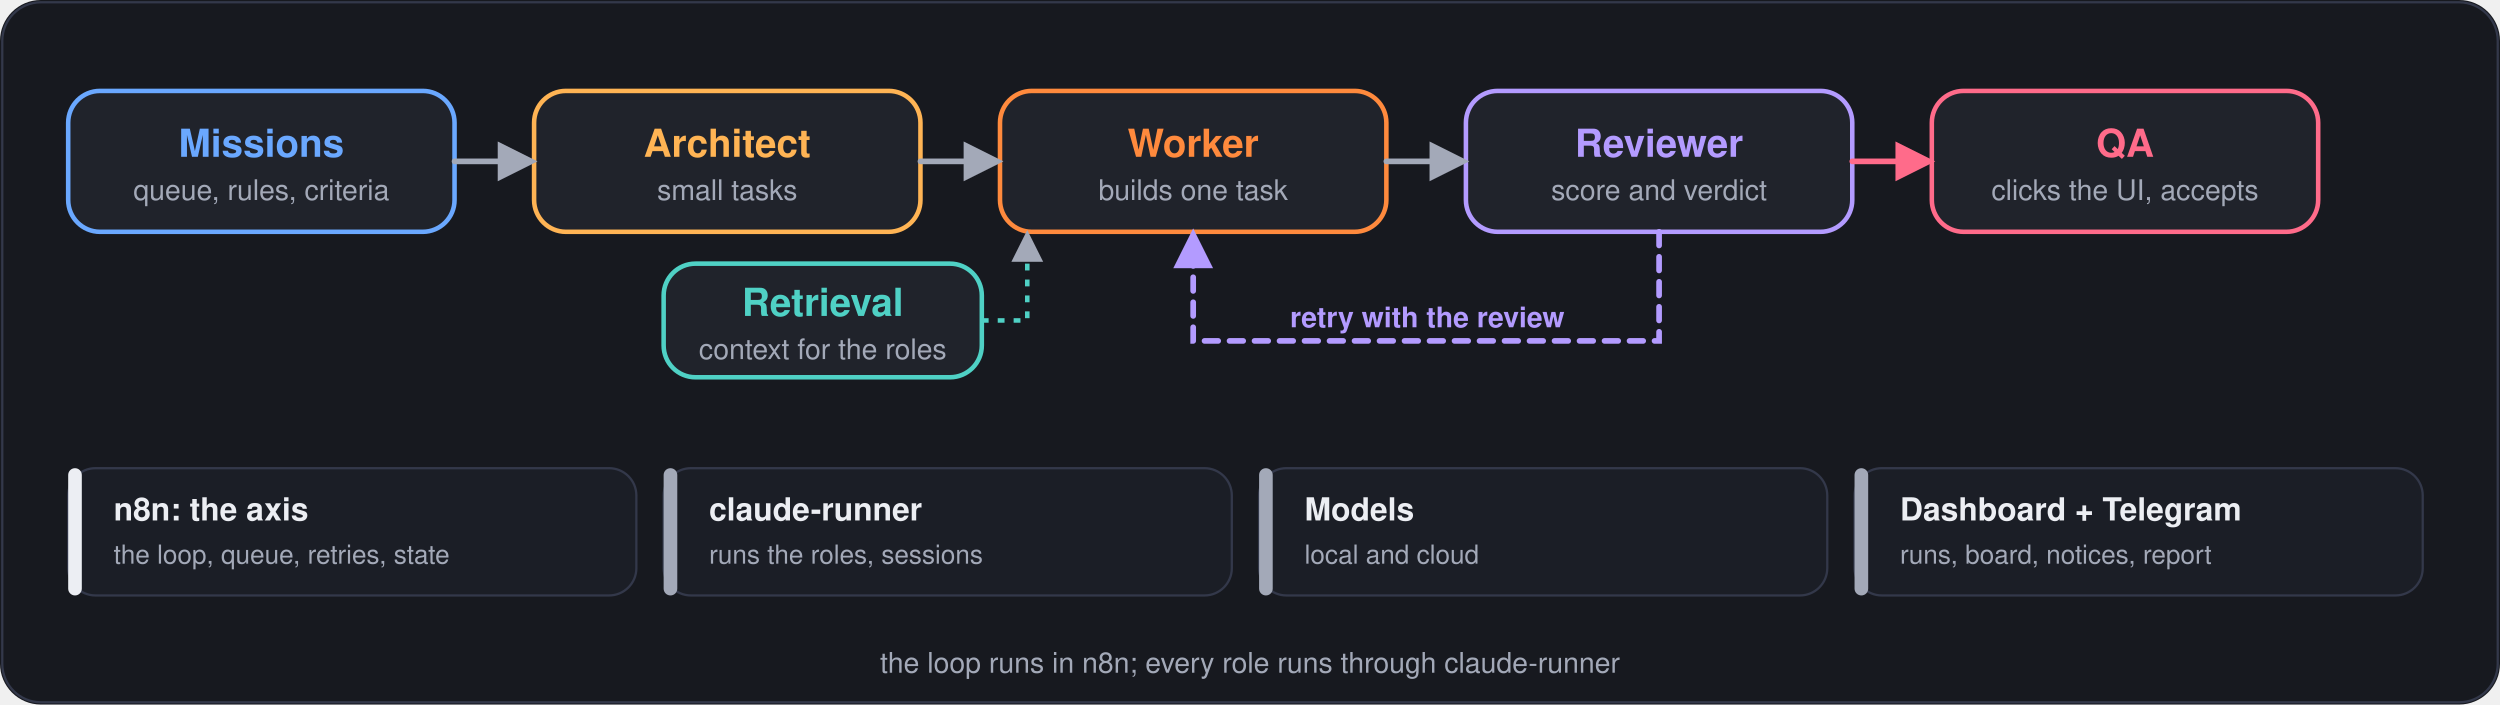
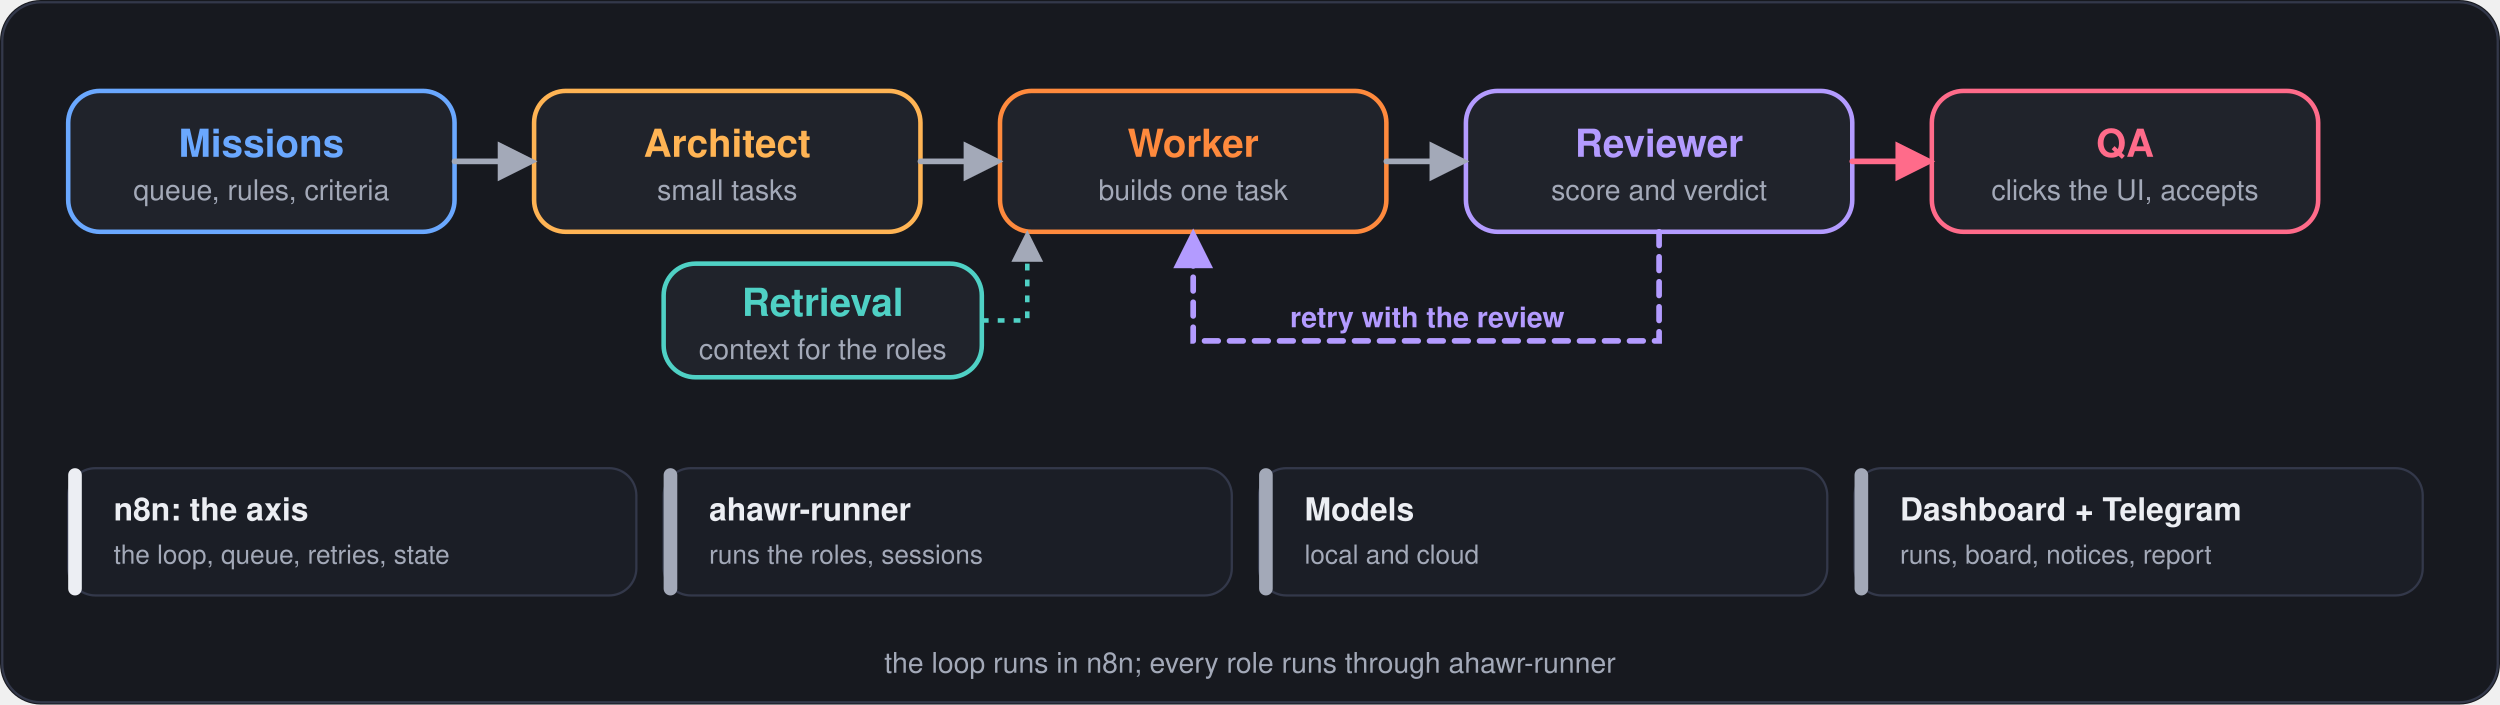
<svg xmlns="http://www.w3.org/2000/svg" viewBox="0 0 1100 310" role="img" aria-label="How a mission runs">
  <defs>
    <linearGradient id="bg" x1="0" y1="0" x2="1" y2="1">
      <stop offset="0" stop-color="#17191f" />
      <stop offset="1" stop-color="#2b2113" />
    </linearGradient>
    <linearGradient id="amber" x1="0" y1="0" x2="1" y2="0">
      <stop offset="0" stop-color="#ffc766" />
      <stop offset="1" stop-color="#ff8a3d" />
    </linearGradient>
    <pattern id="grid" width="40" height="40" patternUnits="userSpaceOnUse">
      <path d="M40 0H0V40" fill="none" stroke="#fff" stroke-opacity=".05" />
    </pattern>
    <marker id="a" viewBox="0 0 10 10" refX="8" refY="5" markerWidth="7" markerHeight="7" orient="auto-start-reverse">
      <path d="M0 0L10 5L0 10z" fill="#a3a9b8" />
    </marker>
    <marker id="b" viewBox="0 0 10 10" refX="8" refY="5" markerWidth="7" markerHeight="7" orient="auto-start-reverse">
      <path d="M0 0L10 5L0 10z" fill="#b39bff" />
    </marker>
    <marker id="g" viewBox="0 0 10 10" refX="8" refY="5" markerWidth="7" markerHeight="7" orient="auto-start-reverse">
      <path d="M0 0L10 5L0 10z" fill="#ff6b8a" />
    </marker>
  </defs>
  <rect width="1100" height="310" rx="18" fill="#17191f" />
  <rect x="1" y="1" width="1098" height="308" rx="17" fill="none" stroke="#33384a" />
  <g font-family="Segoe UI, Helvetica, Arial, sans-serif" text-anchor="middle">
    <rect x="30" y="40" width="170" height="62" rx="14" fill="#20232b" stroke="#6aa8ff" stroke-width="2" />
    <text x="115.0" y="69.0" fill="#6aa8ff" font-size="17" font-weight="700">Missions</text>
    <text x="115.0" y="88.0" fill="#a3a9b8" font-size="12.5" font-weight="400">queue, rules, criteria</text>
    <rect x="235" y="40" width="170" height="62" rx="14" fill="#20232b" stroke="#ffb454" stroke-width="2" />
    <text x="320.0" y="69.0" fill="#ffb454" font-size="17" font-weight="700">Architect</text>
    <text x="320.0" y="88.0" fill="#a3a9b8" font-size="12.5" font-weight="400">small tasks</text>
    <rect x="440" y="40" width="170" height="62" rx="14" fill="#20232b" stroke="#ff8a3d" stroke-width="2" />
    <text x="525.0" y="69.0" fill="#ff8a3d" font-size="17" font-weight="700">Worker</text>
    <text x="525.0" y="88.0" fill="#a3a9b8" font-size="12.5" font-weight="400">builds one task</text>
    <rect x="645" y="40" width="170" height="62" rx="14" fill="#20232b" stroke="#b39bff" stroke-width="2" />
    <text x="730.0" y="69.0" fill="#b39bff" font-size="17" font-weight="700">Reviewer</text>
    <text x="730.0" y="88.0" fill="#a3a9b8" font-size="12.5" font-weight="400">score and verdict</text>
    <rect x="850" y="40" width="170" height="62" rx="14" fill="#20232b" stroke="#ff6b8a" stroke-width="2" />
    <text x="935.0" y="69.0" fill="#ff6b8a" font-size="17" font-weight="700">QA</text>
    <text x="935.0" y="88.0" fill="#a3a9b8" font-size="12.5" font-weight="400">clicks the UI, accepts</text>
    <g stroke="#a3a9b8" stroke-width="2.5" fill="none" stroke-linecap="round">
      <path d="M200 71H233" marker-end="url(#a)" />
      <path d="M405 71H438" marker-end="url(#a)" />
      <path d="M610 71H643" marker-end="url(#a)" />
      <path d="M815 71H848" stroke="#ff6b8a" marker-end="url(#g)" />
      <path d="M730 102V150H525V104" stroke="#b39bff" stroke-dasharray="6 5" marker-end="url(#b)" />
    </g>
    <text x="628" y="144" fill="#b39bff" font-size="12.5" font-weight="600">retry with the review</text>
    <rect x="292" y="116" width="140" height="50" rx="14" fill="#20232b" stroke="#4fd1c5" stroke-width="2" />
    <text x="362.0" y="139.0" fill="#4fd1c5" font-size="17" font-weight="700">Retrieval</text>
    <text x="362.0" y="158.0" fill="#a3a9b8" font-size="12.5" font-weight="400">context for the roles</text>
    <path d="M432 141H452V104" stroke="#4fd1c5" stroke-width="2" stroke-dasharray="3 4" fill="none" marker-end="url(#a)" />
    <rect x="30" y="206" width="250" height="56" rx="12" fill="#1b1e26" stroke="#33384a" />
    <rect x="30" y="206" width="6" height="56" rx="3" fill="#eceef3" />
    <text x="50" y="229" text-anchor="start" fill="#eceef3" font-size="14" font-weight="700">n8n: the axis</text>
    <text x="50" y="248" text-anchor="start" fill="#a3a9b8" font-size="11.5" font-weight="500">the loop, queue, retries, state</text>
    <rect x="292" y="206" width="250" height="56" rx="12" fill="#1b1e26" stroke="#33384a" />
    <rect x="292" y="206" width="6" height="56" rx="3" fill="#a3a9b8" />
-     <text x="312" y="229" text-anchor="start" fill="#eceef3" font-size="14" font-weight="700">claude-runner</text>
+     <text x="312" y="229" text-anchor="start" fill="#eceef3" font-size="14" font-weight="700">ahawr-runner</text>
    <text x="312" y="248" text-anchor="start" fill="#a3a9b8" font-size="11.5" font-weight="500">runs the roles, sessions</text>
    <rect x="554" y="206" width="250" height="56" rx="12" fill="#1b1e26" stroke="#33384a" />
    <rect x="554" y="206" width="6" height="56" rx="3" fill="#a3a9b8" />
    <text x="574" y="229" text-anchor="start" fill="#eceef3" font-size="14" font-weight="700">Models</text>
    <text x="574" y="248" text-anchor="start" fill="#a3a9b8" font-size="11.5" font-weight="500">local and cloud</text>
    <rect x="816" y="206" width="250" height="56" rx="12" fill="#1b1e26" stroke="#33384a" />
    <rect x="816" y="206" width="6" height="56" rx="3" fill="#a3a9b8" />
    <text x="836" y="229" text-anchor="start" fill="#eceef3" font-size="14" font-weight="700">Dashboard + Telegram</text>
    <text x="836" y="248" text-anchor="start" fill="#a3a9b8" font-size="11.5" font-weight="500">runs, board, notices, report</text>
-     <text x="550" y="296" fill="#a3a9b8" font-size="12.5">the loop runs in n8n; every role runs through claude-runner</text>
+     <text x="550" y="296" fill="#a3a9b8" font-size="12.5">the loop runs in n8n; every role runs through ahawr-runner</text>
  </g>
</svg>
